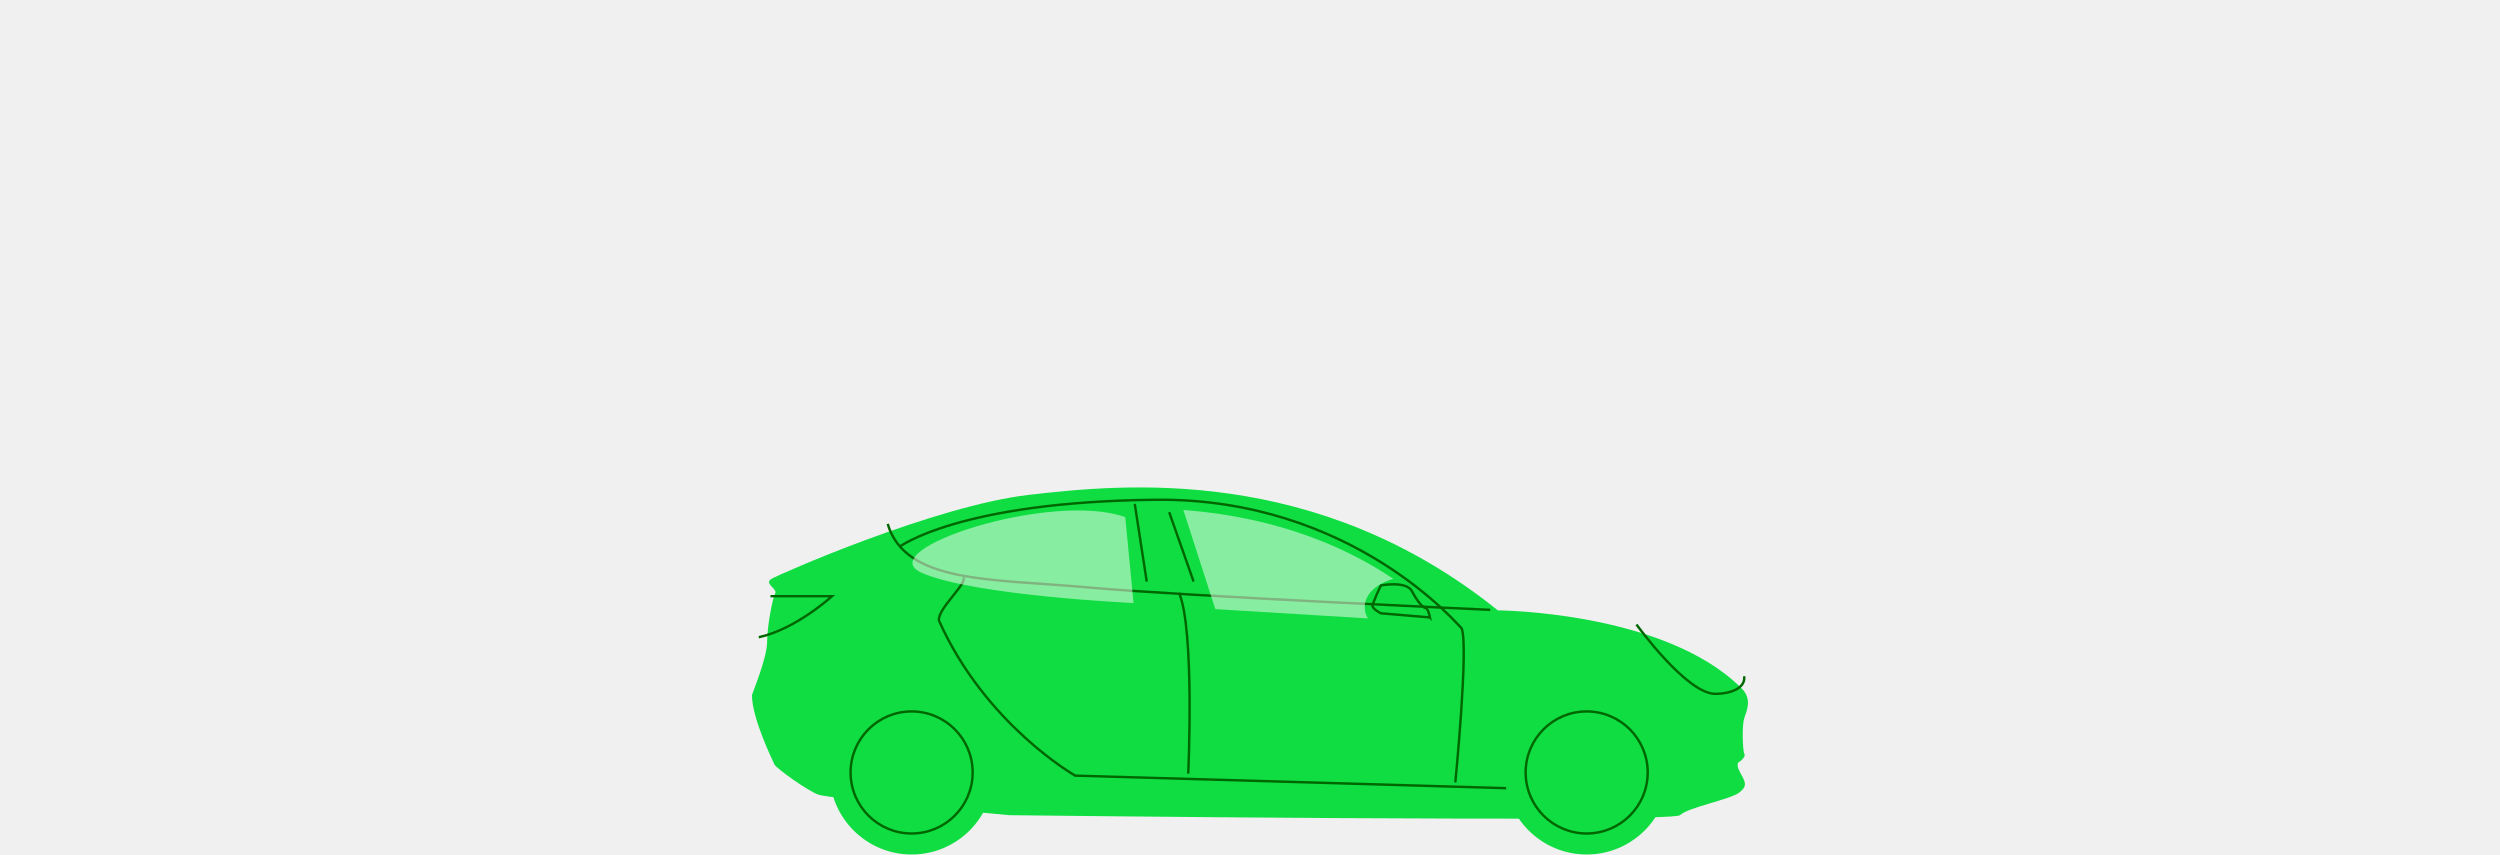
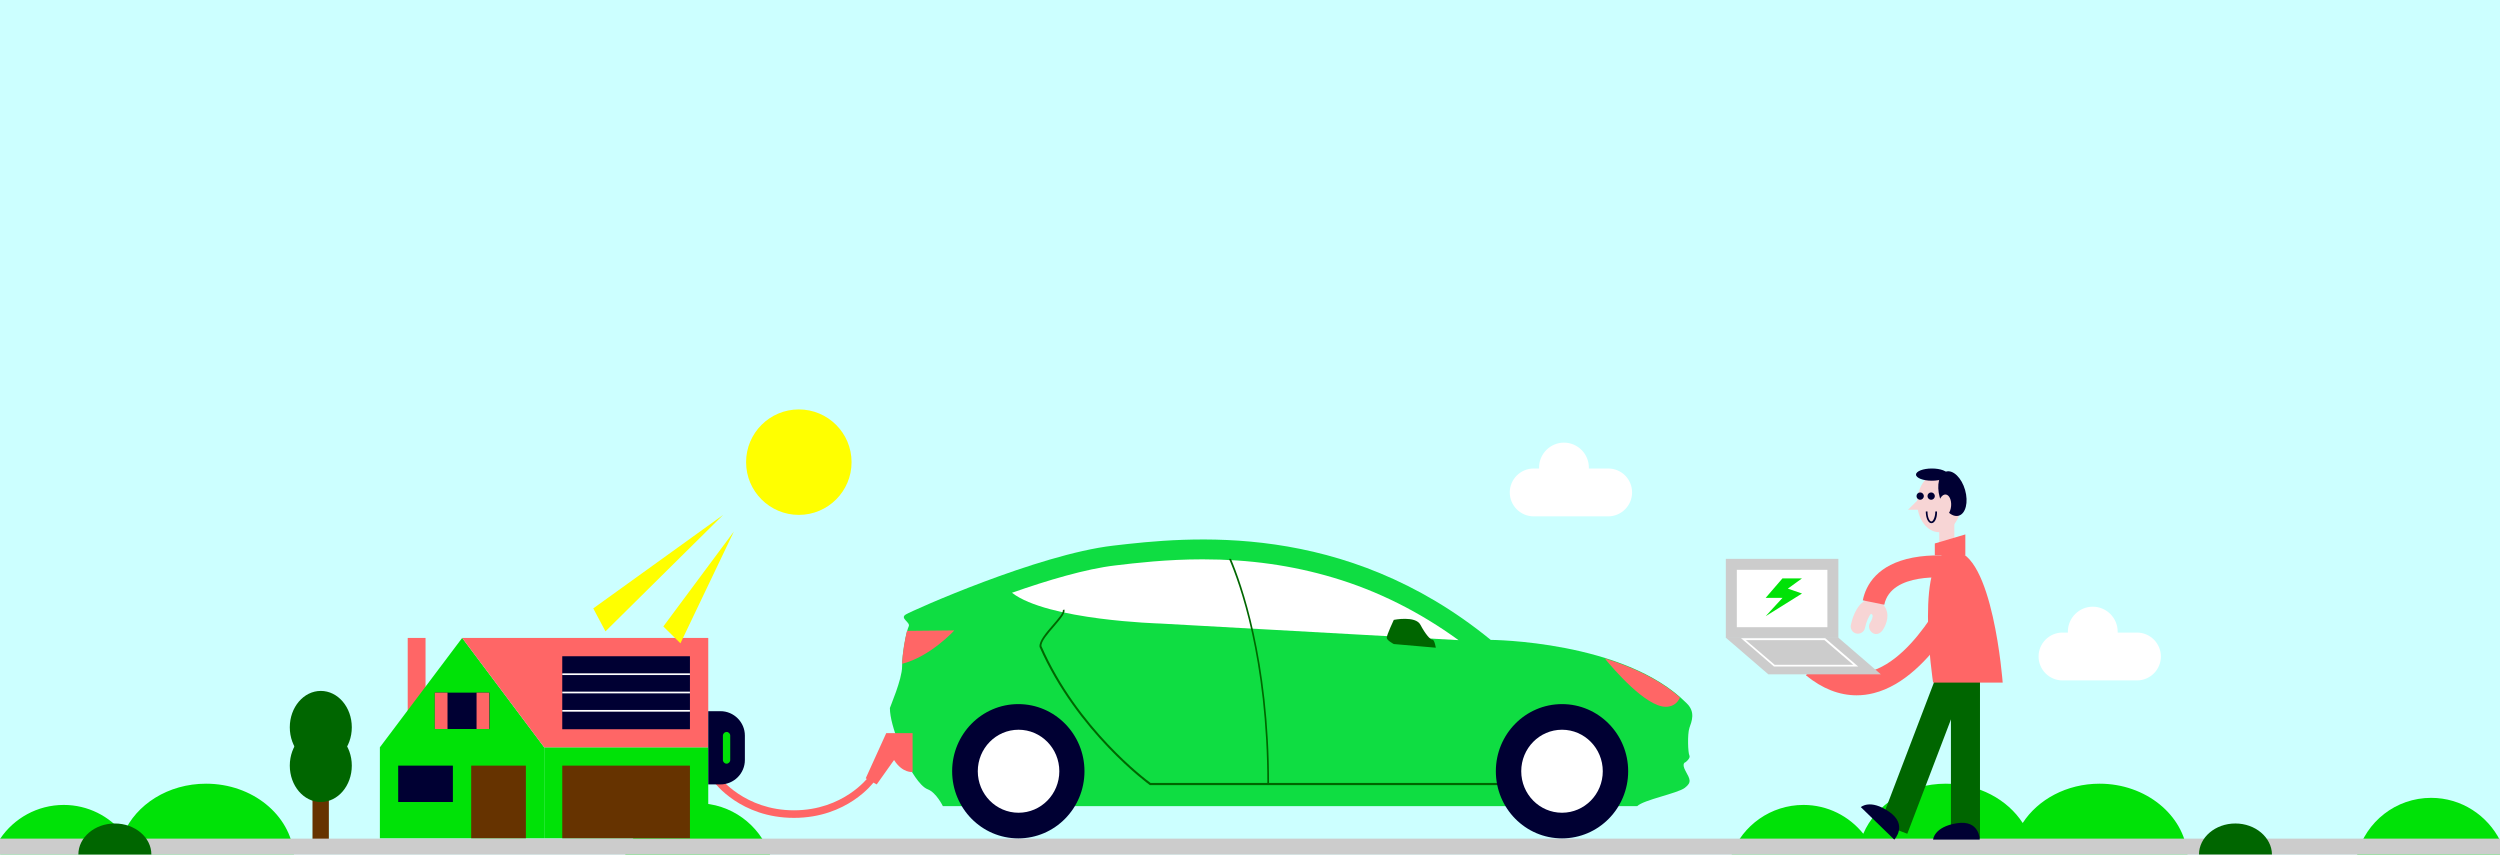
- <svg xmlns="http://www.w3.org/2000/svg" version="1.1" id="Ebene_1" x="0" y="0" width="1024" height="350" xml:space="preserve">
-   <style>
-     .st1 {
-       fill: #0fdd42
-     }
- 
-     .st2 {
-       fill: none;
-       stroke: #060;
-       stroke-miterlimit: 10
-     }
- 
-     .st3 {
-       opacity: .5;
-       fill: #fff
-     }
-   </style>
-   <path class="st1" d="M712.7 311.9s-2.2.4 0 4.4 3.3 5.6-.4 8.4c-3.7 2.8-20.9 6-24.2 9.2-3.3 3.2-274.7 0-274.7 0s-73.8-6.8-78.2-8.4c-4.4-1.6-17.3-10.8-18-12.4-.7-1.6-9.2-18.8-9.2-28.4 0-.4 6.2-15.2 6.2-21.6s2.2-18 3.3-20c1.1-2-4.8-4-1.5-6s67.2-30 105.4-34.4S539 190.1 613.5 250c0 0 67.9.4 99.5 31.6 4.8 4.4 2.6 9.2 1.5 12.4-1.1 3.2-.7 13.6 0 14.8s-1.8 3.1-1.8 3.1z" />
-   <circle class="st1" cx="373.4" cy="316.4" r="33.6" />
-   <path class="st2" d="M670.3 255.8s20.5 28.4 32.3 28.4c6.3 0 12.5-2.4 11.8-7.2M610.4 249.8s-124.9-5.6-164.9-9.2c-40-3.6-74.6-1.6-81.9-26" />
-   <path class="st2" d="M596.1 320.5s5.5-55.9 2.6-63.1c-.7-.4-44.4-53.5-125.2-52.7-80.8.8-105.1 19.3-105.1 19.3M486.7 316.9s2.7-59.5-3.8-74.1" />
-   <path class="st2" d="M618.8 322.9l-178.4-5.2s-36.7-20.8-55.8-63.5c-.7-4.8 11.6-15 10-17.7M315.6 244.2h25.2s-14.9 13.6-30 16.8M585.7 252.9l-20.1-1.7s-3.4-1.7-3.4-3 3.4-8.4 3.4-8.4 10.4-2 12.7 2.3c2.3 4.4 4.7 7 5.7 7 1 .1 1.7 3.8 1.7 3.8zM464.8 206.4l4.9 31.8M478.9 209.8l10 28.4" />
-   <circle class="st2" cx="373.4" cy="316.4" r="25" />
-   <circle class="st1" cx="649.9" cy="316.4" r="33.6" />
-   <circle class="st2" cx="649.9" cy="316.4" r="25" />
-   <path class="st3" d="M460.9 211.8l3.4 35.2s-65.6-3-86.8-12.4 53.2-33.6 83.4-22.8zM570.7 237.1c-17.3-11.7-45.6-25.2-86-28.2l13.1 40.6 62.5 3.8c-.9-1.4-1.3-3-1.3-4.6-.1-5.2 4.8-9.7 11.7-11.6z" />
+ <svg xmlns="http://www.w3.org/2000/svg" version="1.1" id="Ebene_1" x="0px" y="0px" viewBox="0 0 1024 350" style="enable-background:new 0 0 1024 350;" xml:space="preserve">
+   <style type="text/css">
+ 	.st0{fill:#CCFFFF;}
+ 	.st1{fill:#00E207;}
+ 	.st2{fill:#FF6666;}
+ 	.st3{fill:#000033;}
+ 	.st4{fill:#663300;}
+ 	.st5{fill:#FFFFFF;}
+ 	.st6{fill:#006600;}
+ 	.st7{fill:#CCCCCC;}
+ 	.st8{fill:#FFFF00;}
+ 	.st9{fill:#F7D5D5;}
+ 	.st10{fill:#0FDD42;}
+ </style>
+   <rect y="0" class="st0" width="1024" height="350" />
+   <g>
+     <path class="st1" d="M84.4,321c-15.5,0-28.7,8.5-33.8,20.5c-5.8-7.2-14.6-11.8-24.5-11.8c-10.8,0-20.4,5.5-26,13.8v6.4h120.3   C118.9,333.8,103.4,321,84.4,321z" />
+     <path class="st1" d="M285.7,329c-13.7,0-25.3,8.8-29.6,21h59.3C311,337.8,299.4,329,285.7,329z" />
+     <path class="st1" d="M860,321c-13.5,0-25.3,6.5-31.5,16.1c-6.2-9.6-18-16.1-31.5-16.1c-15.5,0-28.7,8.5-33.8,20.5   c-5.8-7.2-14.6-11.8-24.5-11.8c-13.4,0-24.9,8.4-29.4,20.2h186.7C894.5,333.8,878.9,321,860,321z" />
+     <path class="st1" d="M995.8,326.8c-14.5,0-26.7,9.8-30.3,23.2h58.6v-5.6C1018.9,334,1008.2,326.8,995.8,326.8z" />
+   </g>
+   <g>
+     <polyline class="st1" points="222.9,343.4 222.9,306.1 290.1,306.1 290.1,343.4  " />
+   </g>
+   <g>
+     <rect x="167" y="261.3" class="st2" width="7.3" height="30.8" />
+   </g>
+   <g>
+     <polyline class="st1" points="155.6,343.4 155.6,306.1 189.3,261.3 222.9,306.1 222.9,343.4  " />
+   </g>
+   <g>
+     <polygon class="st2" points="290.1,306.1 222.9,306.1 189.3,261.3 290.1,261.3  " />
+   </g>
+   <g>
+     <rect x="230.3" y="268.8" class="st3" width="52.3" height="29.9" />
+   </g>
+   <g>
+     <polyline class="st4" points="230.3,343.4 230.3,313.6 282.6,313.6 282.6,343.4  " />
+   </g>
+   <g>
+     <polyline class="st4" points="193,343.4 193,313.6 215.4,313.6 215.4,343.4  " />
+   </g>
+   <g>
+     <rect x="163.1" y="313.6" class="st3" width="22.4" height="14.9" />
+   </g>
+   <g>
+     <rect x="178.1" y="283.7" class="st3" width="22.4" height="14.9" />
+   </g>
+   <g>
+     <rect x="178.1" y="283.7" class="st2" width="5.2" height="14.9" />
+   </g>
+   <g>
+     <rect x="195.2" y="283.7" class="st2" width="5.2" height="14.9" />
+   </g>
+   <g>
+     <rect x="230.3" y="275.8" class="st5" width="52.3" height="0.7" />
+   </g>
+   <g>
+     <rect x="230.3" y="283.3" class="st5" width="52.3" height="0.7" />
+   </g>
+   <g>
+     <rect x="230.3" y="290.8" class="st5" width="52.3" height="0.7" />
+   </g>
+   <g>
+     <polyline class="st4" points="128,343.7 128,302.4 134.7,302.4 134.7,343.7  " />
+   </g>
+   <g>
+     <ellipse class="st6" cx="131.4" cy="297.9" rx="12.7" ry="14.9" />
+   </g>
+   <g>
+     <ellipse class="st6" cx="131.4" cy="313.6" rx="12.7" ry="14.9" />
+   </g>
+   <g>
+     <rect y="343.5" class="st7" width="1024" height="6.5" />
+   </g>
+   <g>
+     <g>
+       <path class="st6" d="M47,337.3c-8.2,0-14.9,5.7-14.9,12.7h29.9C62,343,55.3,337.3,47,337.3z" />
+     </g>
+   </g>
+   <g>
+     <g>
+       <path class="st6" d="M915.6,337.3c-8.2,0-14.9,5.7-14.9,12.7h29.9C930.5,343,923.8,337.3,915.6,337.3z" />
+     </g>
+   </g>
+   <g>
+     <circle class="st8" cx="327.2" cy="189.3" r="21.6" />
+   </g>
+   <g>
+     <polygon class="st8" points="296.2,210.9 243,249.2 248,258.6  " />
+   </g>
+   <g>
+     <polygon class="st8" points="300.6,217.7 271.7,256.6 278.7,263.5  " />
+   </g>
+   <path class="st5" d="M658.7,191.9h-7.9c0-0.1,0-0.2,0-0.4c0-5.6-4.6-10.2-10.2-10.2s-10.2,4.6-10.2,10.2c0,0.1,0,0.2,0,0.4h-2.2  c-5.4,0-9.8,4.4-9.8,9.8s4.4,9.8,9.8,9.8h30.5c5.4,0,9.8-4.4,9.8-9.8S664.2,191.9,658.7,191.9z" />
+   <path class="st5" d="M875.3,259.1h-7.9c0-0.1,0-0.2,0-0.4c0-5.6-4.6-10.2-10.2-10.2s-10.2,4.6-10.2,10.2c0,0.1,0,0.2,0,0.4h-2.2  c-5.4,0-9.8,4.4-9.8,9.8s4.4,9.8,9.8,9.8h30.5c5.4,0,9.8-4.4,9.8-9.8S880.7,259.1,875.3,259.1z" />
+   <g>
+     <rect x="751.3" y="298" transform="matrix(0.3566 -0.9343 0.9343 0.3566 223.7799 932.9417)" class="st6" width="75.9" height="11.9" />
+   </g>
+   <g>
+     <rect x="799.1" y="267.5" class="st6" width="11.9" height="75.9" />
+   </g>
+   <g>
+     <path class="st2" d="M791.8,279.6h28.5c0,0-4-54-20.4-54S791.8,279.6,791.8,279.6z" />
+   </g>
+   <g>
+     <path class="st3" d="M762.2,330.6c0,0,3.8-3.5,11.6,1.9s2.1,11.4,2.1,11.4L762.2,330.6z" />
+   </g>
+   <g>
+     <path class="st3" d="M791.8,343.9c0,0,0.3-5.2,9.7-6.7c9.4-1.5,9.4,6.7,9.4,6.7H791.8z" />
+   </g>
+   <g>
+     <ellipse class="st9" cx="794.3" cy="205.9" rx="9" ry="12.1" />
+   </g>
+   <g>
+     <path class="st2" d="M760.5,284.8c-7.1,0-14.1-2.7-20.8-8.2l5.6-7c6.7,5.4,13.2,7.2,20,5.6c20.4-5.1,35.4-39.8,35.6-40.2l8.2,3.5   c-0.7,1.6-16.9,39.2-41.6,45.4C765.2,284.5,762.8,284.8,760.5,284.8z" />
+   </g>
+   <g>
+     <g>
+       <rect x="709.1" y="231.2" class="st5" width="41.6" height="28" />
+     </g>
+     <g>
+       <path class="st7" d="M748.5,233.4v23.5h-37.1v-23.5H748.5 M753,228.9h-46.1v32.4H753V228.9L753,228.9z" />
+     </g>
+   </g>
+   <g>
+     <polygon class="st7" points="770.4,276.2 724.3,276.2 706.9,261.2 753,261.2  " />
+   </g>
+   <g>
+     <path class="st5" d="M761.1,273h-34.5l-13.5-11.6h34.5L761.1,273z M726.9,272.3h32.2l-11.8-10.1h-32.2L726.9,272.3z" />
+   </g>
+   <g>
+     <path class="st9" d="M768.5,259.7c-0.6,0-1.2-0.2-1.7-0.6c-1.3-1-1.7-2.8-0.7-4.2c0.5-0.7,1.1-2.2,0.9-2.9c0-0.1-0.1-0.3-0.6-0.6   c-0.8,0.6-2,3.3-2.5,5.8c-0.3,1.6-1.9,2.6-3.5,2.3c-1.6-0.3-2.6-1.9-2.3-3.5c0.4-1.9,2-8.1,6-10c1.6-0.8,3.5-0.7,5.1,0.1   c2.5,1.3,3.4,3.1,3.7,4.5c0.9,3.7-1.6,7.3-1.9,7.7C770.3,259.2,769.4,259.7,768.5,259.7z" />
+   </g>
+   <g>
+     <path class="st2" d="M771.8,247.7l-8.8-1.8c1.3-6.4,6-14.7,20.5-17.5c7.9-1.5,15.2-0.7,15.5-0.6l-1.1,8.9   C797.7,236.7,774.6,234.1,771.8,247.7z" />
+   </g>
+   <g>
+     <polygon class="st9" points="788.1,202.3 781.5,208.8 787.2,208.8  " />
+   </g>
+   <g>
+     <ellipse class="st3" cx="791.3" cy="194.4" rx="6.5" ry="2.5" />
+   </g>
+   <g>
+     <ellipse transform="matrix(0.9616 -0.2745 0.2745 0.9616 -24.7866 227.273)" class="st3" cx="799.7" cy="202.2" rx="5.4" ry="9.4" />
+   </g>
+   <g>
+     <ellipse transform="matrix(8.169650e-02 -0.9967 0.9967 8.169650e-02 525.0889 984.0853)" class="st9" cx="796.6" cy="207.1" rx="4.5" ry="2.6" />
+   </g>
+   <g>
+     <rect x="794.3" y="213.4" class="st9" width="6.2" height="12.2" />
+   </g>
+   <g>
+     <polygon class="st2" points="805,227.5 792.5,227.5 792.5,222.6 805,218.9  " />
+   </g>
+   <g>
+     <path class="st3" d="M791.1,214.3c-1.3,0-2.3-2.1-2.3-4.8h0.7c0,2.3,0.8,4.1,1.6,4.1c0.7,0,1.6-1.8,1.6-4.1h0.7   C793.5,212.2,792.5,214.3,791.1,214.3z" />
+   </g>
+   <g>
+     <circle class="st3" cx="791" cy="203.2" r="1.5" />
+   </g>
+   <g>
+     <circle class="st3" cx="786.5" cy="203.2" r="1.5" />
+   </g>
+   <g>
+     <polygon class="st1" points="730.1,236.9 723.2,244.9 730.1,244.9 723.2,252.4 738.1,243.1 732.3,241.1 738.1,236.9  " />
+   </g>
+   <g>
+     <g>
+       <path class="st10" d="M690.4,312.2c0,0-1.8,0.3,0,3.6s2.7,4.6-0.3,6.9c-3,2.3-16.9,4.9-19.5,7.5H386.2c0,0-2.7-5.6-6.2-6.9    c-3.5-1.3-7.5-8.8-8.1-10.1c-0.6-1.3-7.4-15.4-7.4-23.2c0-0.3,5-11.7,5-17c0-5.2,1.8-14.7,2.7-16.4s-3.8-3.3-1.2-4.9    s54.1-24.6,84.9-28.2s94.6-10.5,154.7,38.6c0,0,54.7,0.3,80.2,25.9c3.8,3.6,2.1,7.5,1.2,10.1s-0.6,10.4,0,11.4    C692.5,310.6,690.4,312.2,690.4,312.2z" />
+     </g>
+     <g>
+       <path class="st5" d="M597.4,262.2c-15.8-11.5-33.1-20.2-51.3-25.6c-16.8-5-34.3-7.5-53.5-7.5h0c-14.7,0-27.4,1.5-35.8,2.5    c-12,1.4-27.8,6.1-42.3,11.2c14.6,11.3,60.8,12.6,60.8,12.6L597.4,262.2z" />
+     </g>
+     <g>
+       <path class="st6" d="M614.8,321.6H471l-0.1-0.1c-0.3-0.2-29.8-21.7-45.1-56.5l0-0.1c-0.3-2.2,2.6-5.7,5.5-9c2-2.3,4.4-5.1,4-5.9    l0.6-0.4c0.7,1.2-1.1,3.4-4,6.8c-2.6,3-5.6,6.4-5.3,8.3c14.7,33.5,42.8,54.7,44.7,56h143.5L614.8,321.6L614.8,321.6z" />
+     </g>
+     <g>
+       <g>
+         <path class="st2" d="M390.9,258.2l-19.4,0.2c-0.8,3.1-1.9,9.3-2,13.5C381.2,268.9,390.9,258.2,390.9,258.2z" />
+       </g>
+       <g>
+         <path class="st2" d="M682.3,289.5c3.8,0,5.3-2.6,5.8-3.8c-8.5-7.5-19.7-12.6-30.8-16C660.6,273.7,674,289.5,682.3,289.5z" />
+       </g>
+     </g>
+     <g>
+       <ellipse class="st3" cx="417.1" cy="315.9" rx="27.1" ry="27.5" />
+     </g>
+     <g>
+       <path class="st6" d="M588.1,265.3l-17.2-1.5c0,0-2.9-1.5-2.9-2.6s2.9-7.3,2.9-7.3s8.9-1.8,10.9,2c2,3.8,4,6.1,4.9,6.1    S588.1,265.3,588.1,265.3z" />
+     </g>
+     <g>
+       <ellipse class="st3" cx="639.8" cy="315.9" rx="27.1" ry="27.5" />
+     </g>
+     <g>
+       <ellipse class="st5" cx="639.8" cy="315.9" rx="16.7" ry="17" />
+     </g>
+     <g>
+       <ellipse class="st5" cx="417.2" cy="315.9" rx="16.7" ry="17" />
+     </g>
+     <g>
+       <path class="st6" d="M519.8,321.1c0-51-11.4-82.3-15.6-92.2h-0.8c4.1,9.4,15.7,40.7,15.7,92.2H519.8z" />
+     </g>
+   </g>
+   <g>
+     <g>
+       <path class="st2" d="M373.8,300.3H363l-8.4,18.5l4.5,2.5l7.1-10c3.5,5.5,7.6,4.9,7.6,4.9V300.3z" />
+     </g>
+     <g>
+       <path class="st2" d="M325.2,335c-21.8,0-32.5-14.3-32.9-14.9l2.4-1.8c0.1,0.1,10.3,13.6,30.5,13.6c20.3,0,30.4-13.5,30.5-13.6    l2.4,1.8C357.7,320.7,347,335,325.2,335z" />
+     </g>
+     <g>
+       <path class="st3" d="M295.1,321.3h-5v-30h5c5.5,0,10,4.5,10,10v10C305.1,316.8,300.6,321.3,295.1,321.3z" />
+     </g>
+     <g>
+       <path class="st1" d="M297.6,312.8c-0.8,0-1.5-0.7-1.5-1.5v-10c0-0.8,0.7-1.5,1.5-1.5s1.5,0.7,1.5,1.5v10    C299.1,312.1,298.4,312.8,297.6,312.8z" />
+     </g>
+   </g>
</svg>
